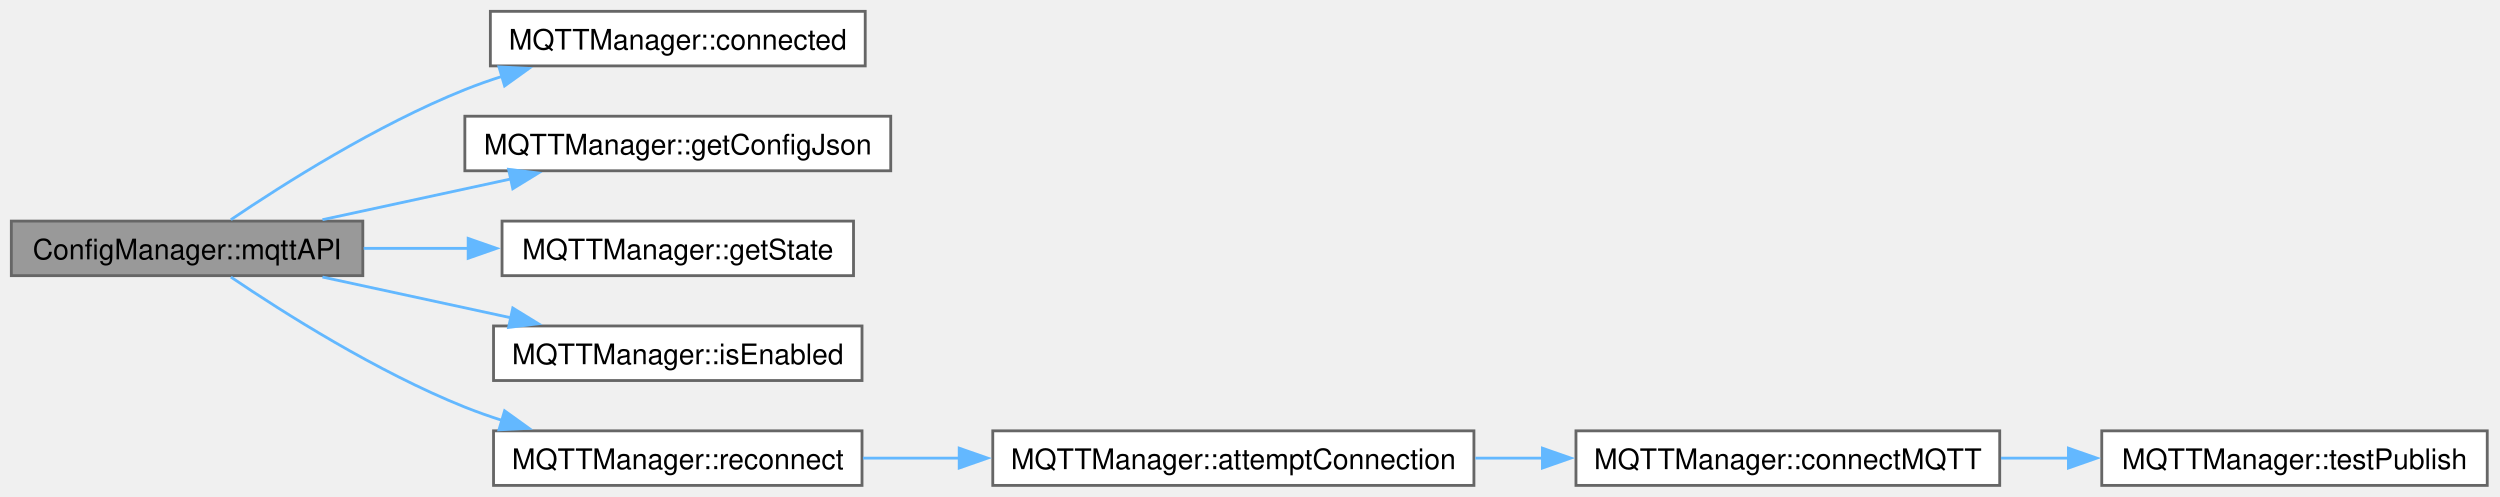
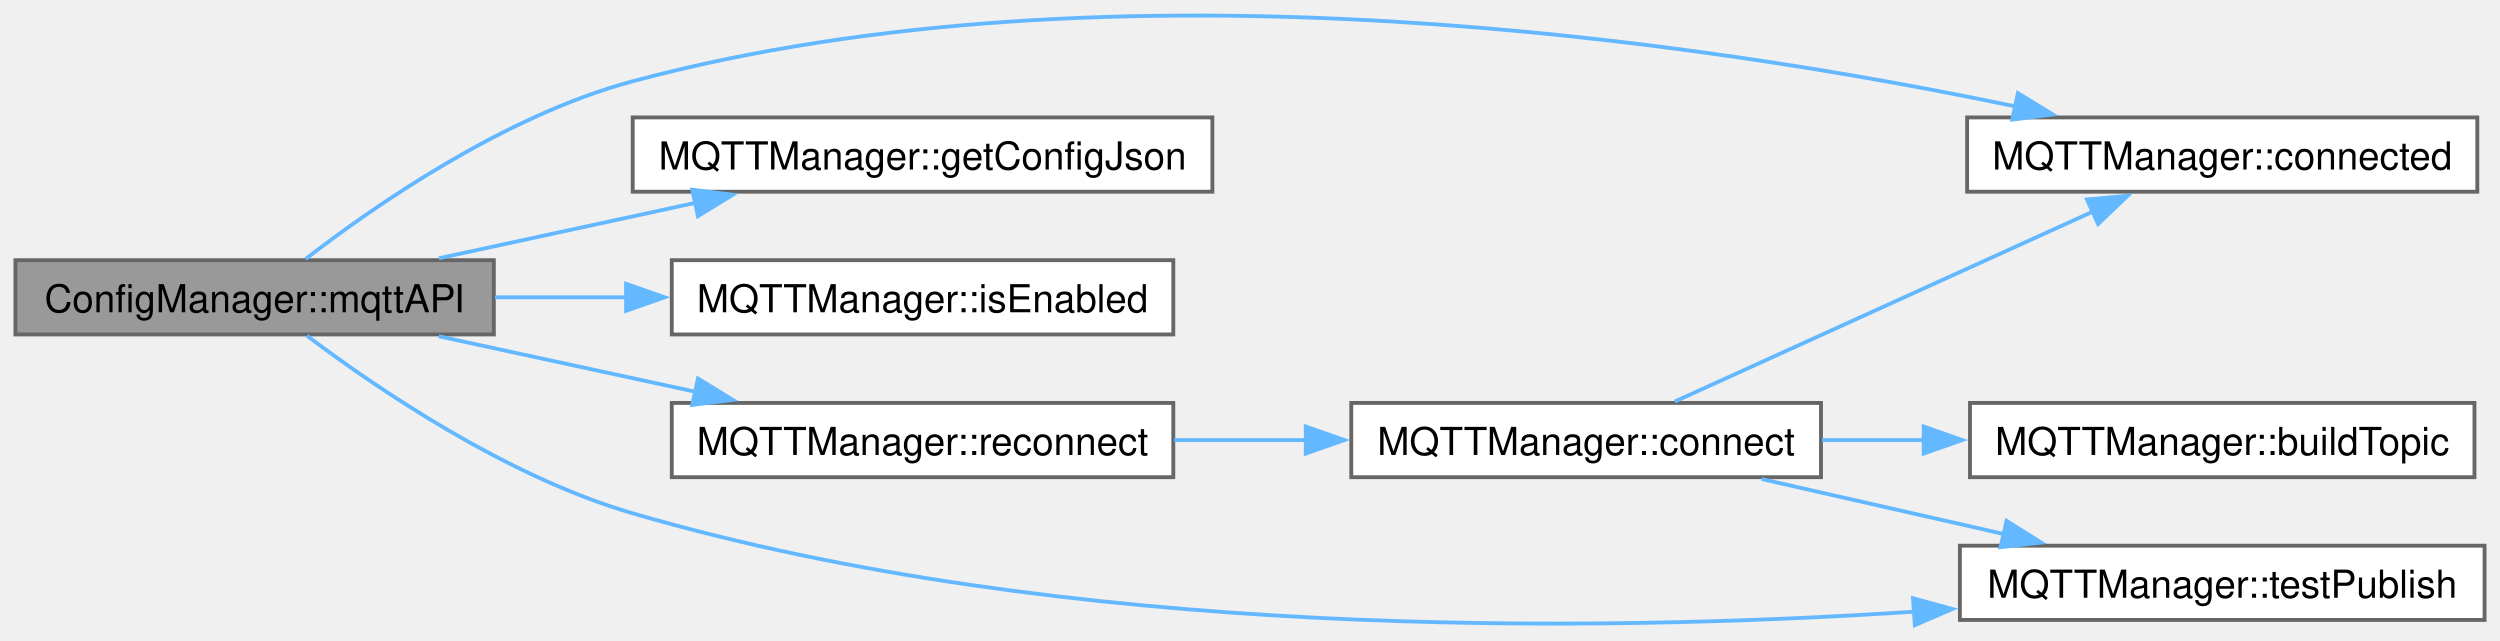
- <svg xmlns="http://www.w3.org/2000/svg" xmlns:xlink="http://www.w3.org/1999/xlink" width="882pt" height="175pt" viewBox="0.00 0.00 882.00 175.00">
-   <g id="graph0" class="graph" transform="scale(1 1) rotate(0) translate(4 171.25)">
+ <svg xmlns="http://www.w3.org/2000/svg" xmlns:xlink="http://www.w3.org/1999/xlink" width="648pt" height="166pt" viewBox="0.00 0.00 648.00 166.00">
+   <g id="graph0" class="graph" transform="scale(1 1) rotate(0) translate(4 161.88)">
    <g id="Node000001" class="node">
      <g id="a_Node000001">
        <a xlink:title="Setup MQTT API endpoints.">
-           <polygon fill="#999999" stroke="#666666" points="124,-93.25 0,-93.25 0,-74 124,-74 124,-93.25" />
-           <text xml:space="preserve" text-anchor="middle" x="62" y="-79.75" font-family="Helvetica,sans-Serif" font-size="10.00">ConfigManager::mqttAPI</text>
+           <polygon fill="#999999" stroke="#666666" points="124,-94.44 0,-94.44 0,-75.19 124,-75.19 124,-94.44" />
+           <text xml:space="preserve" text-anchor="middle" x="62" y="-80.94" font-family="Helvetica,sans-Serif" font-size="10.00">ConfigManager::mqttAPI</text>
        </a>
      </g>
    </g>
    <g id="Node000002" class="node">
      <g id="a_Node000002">
-         <a xlink:href="class_m_q_t_t_manager.html#aaa6dfaebfbbfb48e3f4de45bab477d2c" target="_top" xlink:title="Check if connected to MQTT broker.">
-           <polygon fill="white" stroke="#666666" points="301.25,-167.25 169,-167.25 169,-148 301.25,-148 301.25,-167.25" />
-           <text xml:space="preserve" text-anchor="middle" x="235.12" y="-153.75" font-family="Helvetica,sans-Serif" font-size="10.00">MQTTManager::connected</text>
+         <a xlink:href="class_m_q_t_t_manager.html#ae409088b01e23cd804d8ad1ae21ac23f" target="_top" xlink:title=" ">
+           <polygon fill="white" stroke="#666666" points="638.12,-131.44 505.88,-131.44 505.88,-112.19 638.12,-112.19 638.12,-131.44" />
+           <text xml:space="preserve" text-anchor="middle" x="572" y="-117.94" font-family="Helvetica,sans-Serif" font-size="10.00">MQTTManager::connected</text>
        </a>
      </g>
    </g>
    <g id="edge1_Node000001_Node000002" class="edge">
      <g id="a_edge1_Node000001_Node000002">
        <a xlink:title=" ">
-           <path fill="none" stroke="#63b8ff" d="M77.45,-93.74C95.84,-106.19 128.95,-127.19 160,-139.62 164.29,-141.34 168.78,-142.93 173.35,-144.38" />
-           <polygon fill="#63b8ff" stroke="#63b8ff" points="172.04,-147.64 182.62,-147.11 174.02,-140.93 172.04,-147.64" />
+           <path fill="none" stroke="#63b8ff" d="M75.22,-94.75C92.73,-108.29 126.57,-131.86 160,-140.82 285.11,-174.34 439.19,-150.84 518.43,-134.28" />
+           <polygon fill="#63b8ff" stroke="#63b8ff" points="519.04,-137.73 528.09,-132.21 517.58,-130.88 519.04,-137.73" />
        </a>
      </g>
    </g>
    <g id="Node000003" class="node">
      <g id="a_Node000003">
        <a xlink:href="class_m_q_t_t_manager.html#a2c8c1f0367aa9d93bfad4301a95b9e41" target="_top" xlink:title="Get configuration as JSON string.">
-           <polygon fill="white" stroke="#666666" points="310.25,-130.25 160,-130.25 160,-111 310.25,-111 310.25,-130.25" />
-           <text xml:space="preserve" text-anchor="middle" x="235.12" y="-116.75" font-family="Helvetica,sans-Serif" font-size="10.00">MQTTManager::getConfigJson</text>
+           <polygon fill="white" stroke="#666666" points="310.25,-131.44 160,-131.44 160,-112.19 310.25,-112.19 310.25,-131.44" />
+           <text xml:space="preserve" text-anchor="middle" x="235.12" y="-117.94" font-family="Helvetica,sans-Serif" font-size="10.00">MQTTManager::getConfigJson</text>
        </a>
      </g>
    </g>
    <g id="edge2_Node000001_Node000003" class="edge">
      <g id="a_edge2_Node000001_Node000003">
        <a xlink:title=" ">
-           <path fill="none" stroke="#63b8ff" d="M109.76,-93.74C130.32,-98.18 154.68,-103.45 176.36,-108.14" />
-           <polygon fill="#63b8ff" stroke="#63b8ff" points="175.43,-111.51 185.94,-110.21 176.91,-104.67 175.43,-111.51" />
+           <path fill="none" stroke="#63b8ff" d="M109.76,-94.93C130.32,-99.38 154.68,-104.64 176.36,-109.33" />
+           <polygon fill="#63b8ff" stroke="#63b8ff" points="175.43,-112.71 185.94,-111.4 176.91,-105.87 175.43,-112.71" />
        </a>
      </g>
    </g>
    <g id="Node000004" class="node">
      <g id="a_Node000004">
-         <a xlink:href="class_m_q_t_t_manager.html#a7b05e6c97ae6c0d7522b75977e66dba4" target="_top" xlink:title="Get the current MQTT client state.">
-           <polygon fill="white" stroke="#666666" points="297.12,-93.25 173.12,-93.25 173.12,-74 297.12,-74 297.12,-93.25" />
-           <text xml:space="preserve" text-anchor="middle" x="235.12" y="-79.75" font-family="Helvetica,sans-Serif" font-size="10.00">MQTTManager::getState</text>
+         <a xlink:href="class_m_q_t_t_manager.html#a0e7eeb8aab7ad6c859a1eb352b5e301f" target="_top" xlink:title=" ">
+           <polygon fill="white" stroke="#666666" points="300.12,-94.44 170.12,-94.44 170.12,-75.19 300.12,-75.19 300.12,-94.44" />
+           <text xml:space="preserve" text-anchor="middle" x="235.12" y="-80.94" font-family="Helvetica,sans-Serif" font-size="10.00">MQTTManager::isEnabled</text>
        </a>
      </g>
    </g>
    <g id="edge3_Node000001_Node000004" class="edge">
      <g id="a_edge3_Node000001_Node000004">
        <a xlink:title=" ">
-           <path fill="none" stroke="#63b8ff" d="M124.3,-83.62C136.34,-83.62 149.08,-83.62 161.45,-83.62" />
-           <polygon fill="#63b8ff" stroke="#63b8ff" points="161.17,-87.13 171.17,-83.63 161.17,-80.13 161.17,-87.13" />
+           <path fill="none" stroke="#63b8ff" d="M124.3,-84.82C135.37,-84.82 147.04,-84.82 158.47,-84.82" />
+           <polygon fill="#63b8ff" stroke="#63b8ff" points="158.28,-88.32 168.28,-84.82 158.28,-81.32 158.28,-88.32" />
        </a>
      </g>
    </g>
    <g id="Node000005" class="node">
      <g id="a_Node000005">
-         <a xlink:href="class_m_q_t_t_manager.html#a0e7eeb8aab7ad6c859a1eb352b5e301f" target="_top" xlink:title="Check if MQTT is enabled.">
-           <polygon fill="white" stroke="#666666" points="300.12,-56.25 170.12,-56.25 170.12,-37 300.12,-37 300.12,-56.25" />
-           <text xml:space="preserve" text-anchor="middle" x="235.12" y="-42.75" font-family="Helvetica,sans-Serif" font-size="10.00">MQTTManager::isEnabled</text>
+         <a xlink:href="class_m_q_t_t_manager.html#ab7e30be38a54f74dc66657dbeb3a1892" target="_top" xlink:title=" ">
+           <polygon fill="white" stroke="#666666" points="300.12,-57.44 170.12,-57.44 170.12,-38.19 300.12,-38.19 300.12,-57.44" />
+           <text xml:space="preserve" text-anchor="middle" x="235.12" y="-43.94" font-family="Helvetica,sans-Serif" font-size="10.00">MQTTManager::reconnect</text>
        </a>
      </g>
    </g>
    <g id="edge4_Node000001_Node000005" class="edge">
      <g id="a_edge4_Node000001_Node000005">
        <a xlink:title=" ">
-           <path fill="none" stroke="#63b8ff" d="M109.76,-73.51C130.32,-69.07 154.68,-63.8 176.36,-59.11" />
-           <polygon fill="#63b8ff" stroke="#63b8ff" points="176.91,-62.58 185.94,-57.04 175.43,-55.74 176.91,-62.58" />
+           <path fill="none" stroke="#63b8ff" d="M109.76,-74.71C130.32,-70.26 154.68,-65 176.36,-60.31" />
+           <polygon fill="#63b8ff" stroke="#63b8ff" points="176.91,-63.77 185.94,-58.24 175.43,-56.93 176.91,-63.77" />
+         </a>
+       </g>
+     </g>
+     <g id="Node000008" class="node">
+       <g id="a_Node000008">
+         <a xlink:href="class_m_q_t_t_manager.html#a6d04009ffe15591e5faf9589e05787e0" target="_top" xlink:title="Test publish to configured test topic.">
+           <polygon fill="white" stroke="#666666" points="640,-20.44 504,-20.44 504,-1.19 640,-1.19 640,-20.44" />
+           <text xml:space="preserve" text-anchor="middle" x="572" y="-6.94" font-family="Helvetica,sans-Serif" font-size="10.00">MQTTManager::testPublish</text>
+         </a>
+       </g>
+     </g>
+     <g id="edge9_Node000001_Node000008" class="edge">
+       <g id="a_edge9_Node000001_Node000008">
+         <a xlink:title=" ">
+           <path fill="none" stroke="#63b8ff" d="M75.57,-74.86C93.24,-61.53 126.96,-38.45 160,-28.82 271.93,3.81 408.24,2.15 492.32,-3.34" />
+           <polygon fill="#63b8ff" stroke="#63b8ff" points="491.85,-6.82 502.06,-4.02 492.33,0.16 491.85,-6.82" />
        </a>
      </g>
    </g>
    <g id="Node000006" class="node">
      <g id="a_Node000006">
-         <a xlink:href="class_m_q_t_t_manager.html#ab8e796839e28f468cb21f9f28b421bed" target="_top" xlink:title="Force reconnection to MQTT broker.">
-           <polygon fill="white" stroke="#666666" points="300.12,-19.25 170.12,-19.25 170.12,0 300.12,0 300.12,-19.25" />
-           <text xml:space="preserve" text-anchor="middle" x="235.12" y="-5.75" font-family="Helvetica,sans-Serif" font-size="10.00">MQTTManager::reconnect</text>
+         <a xlink:href="class_m_q_t_t_manager.html#a76a2bc2516afb2e3aa07b847f32f611e" target="_top" xlink:title="Connect to MQTT broker.">
+           <polygon fill="white" stroke="#666666" points="468,-57.44 346.25,-57.44 346.25,-38.19 468,-38.19 468,-57.44" />
+           <text xml:space="preserve" text-anchor="middle" x="407.12" y="-43.94" font-family="Helvetica,sans-Serif" font-size="10.00">MQTTManager::connect</text>
        </a>
      </g>
    </g>
-     <g id="edge5_Node000001_Node000006" class="edge">
-       <g id="a_edge5_Node000001_Node000006">
+     <g id="edge5_Node000005_Node000006" class="edge">
+       <g id="a_edge5_Node000005_Node000006">
        <a xlink:title=" ">
-           <path fill="none" stroke="#63b8ff" d="M77.45,-73.51C95.84,-61.06 128.95,-40.06 160,-27.62 164.29,-25.91 168.78,-24.32 173.35,-22.87" />
-           <polygon fill="#63b8ff" stroke="#63b8ff" points="174.02,-26.32 182.62,-20.14 172.04,-19.61 174.02,-26.32" />
+           <path fill="none" stroke="#63b8ff" d="M300.39,-47.82C311.61,-47.82 323.33,-47.82 334.72,-47.82" />
+           <polygon fill="#63b8ff" stroke="#63b8ff" points="334.46,-51.32 344.46,-47.82 334.46,-44.32 334.46,-51.32" />
+         </a>
+       </g>
+     </g>
+     <g id="edge7_Node000006_Node000002" class="edge">
+       <g id="a_edge7_Node000006_Node000002">
+         <a xlink:title=" ">
+           <path fill="none" stroke="#63b8ff" d="M430.09,-57.8C458.02,-70.49 506.47,-92.5 538.63,-107.11" />
+           <polygon fill="#63b8ff" stroke="#63b8ff" points="536.93,-110.18 547.48,-111.13 539.83,-103.81 536.93,-110.18" />
        </a>
      </g>
    </g>
    <g id="Node000007" class="node">
      <g id="a_Node000007">
-         <a xlink:href="class_m_q_t_t_manager.html#a129d111c8b1ae84640849bc206098853" target="_top" xlink:title="Attempt to connect to MQTT broker (non-blocking)">
-           <polygon fill="white" stroke="#666666" points="516,-19.25 346.25,-19.25 346.25,0 516,0 516,-19.25" />
-           <text xml:space="preserve" text-anchor="middle" x="431.12" y="-5.75" font-family="Helvetica,sans-Serif" font-size="10.00">MQTTManager::attemptConnection</text>
+         <a xlink:href="class_m_q_t_t_manager.html#a542f100738a605efbd30b788835efd1d" target="_top" xlink:title="Build topic string based on configuration.">
+           <polygon fill="white" stroke="#666666" points="637.38,-57.44 506.62,-57.44 506.62,-38.19 637.38,-38.19 637.38,-57.44" />
+           <text xml:space="preserve" text-anchor="middle" x="572" y="-43.94" font-family="Helvetica,sans-Serif" font-size="10.00">MQTTManager::buildTopic</text>
        </a>
      </g>
    </g>
    <g id="edge6_Node000006_Node000007" class="edge">
      <g id="a_edge6_Node000006_Node000007">
        <a xlink:title=" ">
-           <path fill="none" stroke="#63b8ff" d="M300.45,-9.62C311.37,-9.62 322.92,-9.62 334.44,-9.62" />
-           <polygon fill="#63b8ff" stroke="#63b8ff" points="334.41,-13.13 344.41,-9.63 334.41,-6.13 334.41,-13.13" />
+           <path fill="none" stroke="#63b8ff" d="M468.31,-47.82C476.98,-47.82 485.99,-47.82 494.91,-47.82" />
+           <polygon fill="#63b8ff" stroke="#63b8ff" points="494.62,-51.32 504.62,-47.82 494.62,-44.32 494.62,-51.32" />
        </a>
      </g>
    </g>
-     <g id="Node000008" class="node">
-       <g id="a_Node000008">
-         <a xlink:href="class_m_q_t_t_manager.html#a2ce492eb2115ac5803cff2f29966a211" target="_top" xlink:title="Connect to MQTT broker (blocking)">
-           <polygon fill="white" stroke="#666666" points="701.5,-19.25 552,-19.25 552,0 701.5,0 701.5,-19.25" />
-           <text xml:space="preserve" text-anchor="middle" x="626.75" y="-5.75" font-family="Helvetica,sans-Serif" font-size="10.00">MQTTManager::connectMQTT</text>
-         </a>
-       </g>
-     </g>
-     <g id="edge7_Node000007_Node000008" class="edge">
-       <g id="a_edge7_Node000007_Node000008">
+     <g id="edge8_Node000006_Node000008" class="edge">
+       <g id="a_edge8_Node000006_Node000008">
        <a xlink:title=" ">
-           <path fill="none" stroke="#63b8ff" d="M516.49,-9.62C524.36,-9.62 532.35,-9.62 540.23,-9.62" />
-           <polygon fill="#63b8ff" stroke="#63b8ff" points="540.17,-13.13 550.17,-9.63 540.17,-6.13 540.17,-13.13" />
-         </a>
-       </g>
-     </g>
-     <g id="Node000009" class="node">
-       <g id="a_Node000009">
-         <a xlink:href="class_m_q_t_t_manager.html#a6d04009ffe15591e5faf9589e05787e0" target="_top" xlink:title="Test publish to configured test topic.">
-           <polygon fill="white" stroke="#666666" points="873.5,-19.25 737.5,-19.25 737.5,0 873.5,0 873.5,-19.25" />
-           <text xml:space="preserve" text-anchor="middle" x="805.5" y="-5.75" font-family="Helvetica,sans-Serif" font-size="10.00">MQTTManager::testPublish</text>
-         </a>
-       </g>
-     </g>
-     <g id="edge8_Node000008_Node000009" class="edge">
-       <g id="a_edge8_Node000008_Node000009">
-         <a xlink:title=" ">
-           <path fill="none" stroke="#63b8ff" d="M701.94,-9.62C709.81,-9.62 717.84,-9.62 725.76,-9.62" />
-           <polygon fill="#63b8ff" stroke="#63b8ff" points="725.74,-13.13 735.74,-9.63 725.74,-6.13 725.74,-13.13" />
+           <path fill="none" stroke="#63b8ff" d="M452.63,-37.71C472.02,-33.3 494.96,-28.09 515.45,-23.44" />
+           <polygon fill="#63b8ff" stroke="#63b8ff" points="516.1,-26.88 525.07,-21.25 514.54,-20.05 516.1,-26.88" />
        </a>
      </g>
    </g>
  </g>
</svg>
